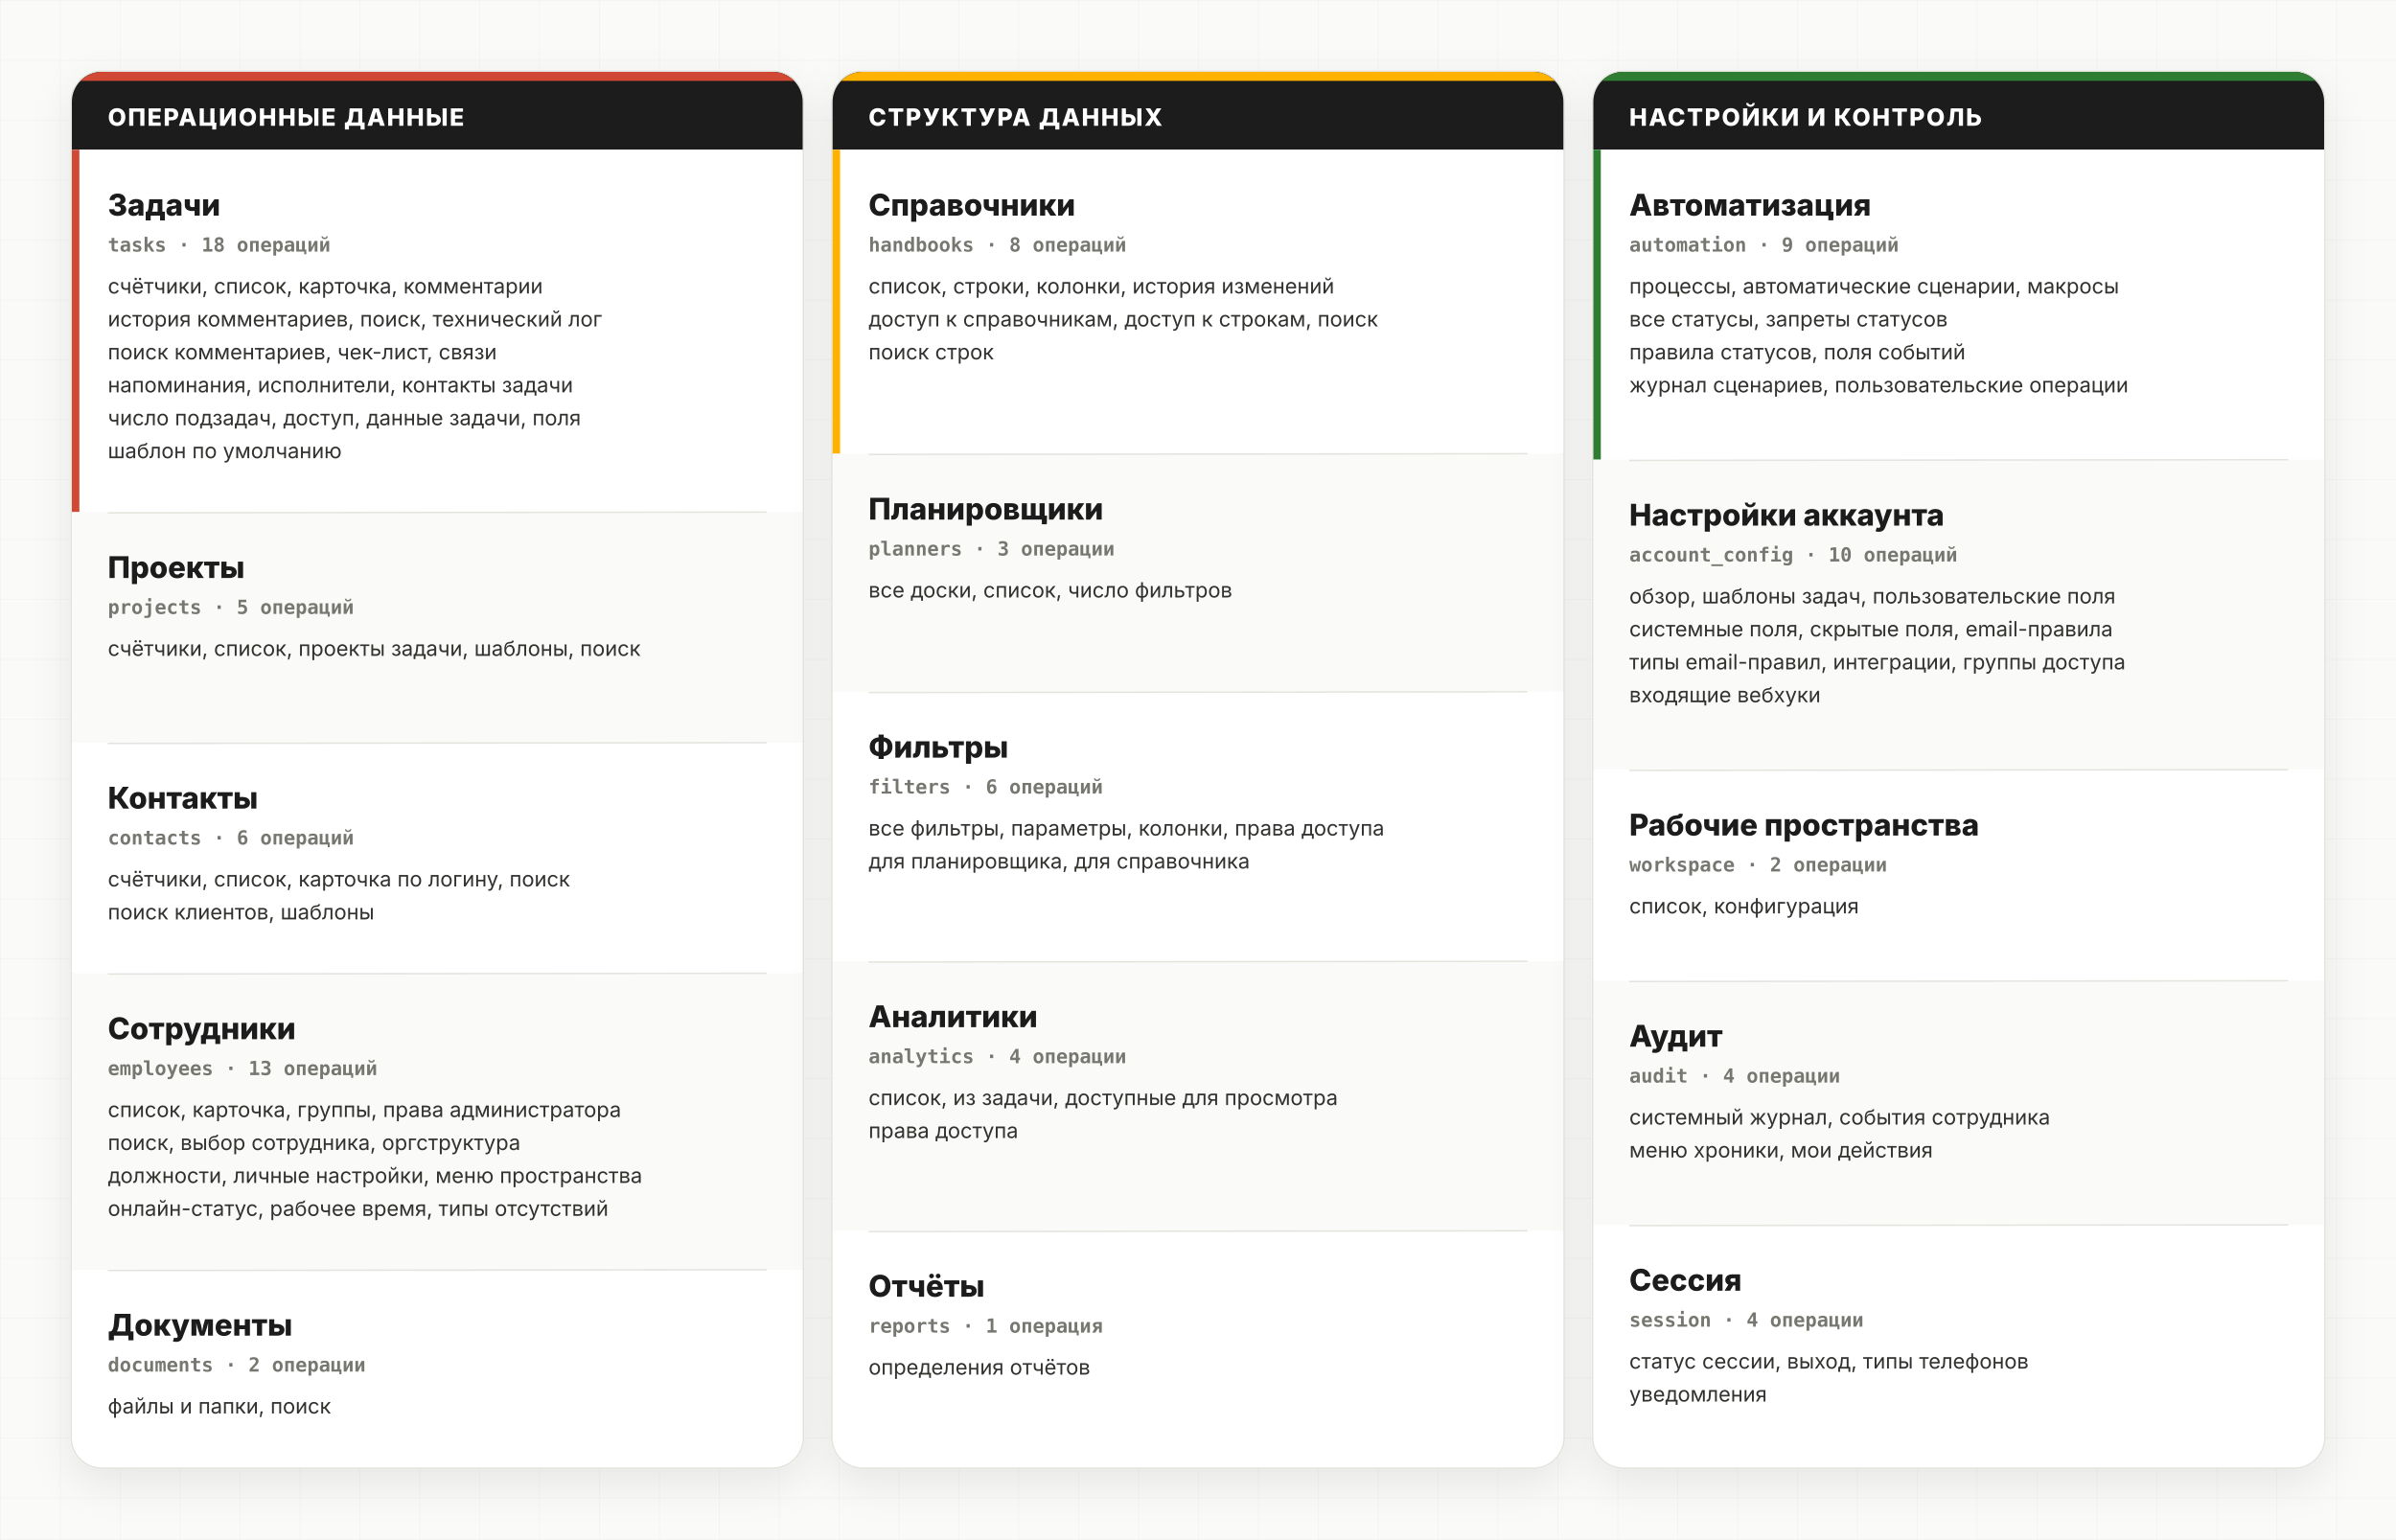
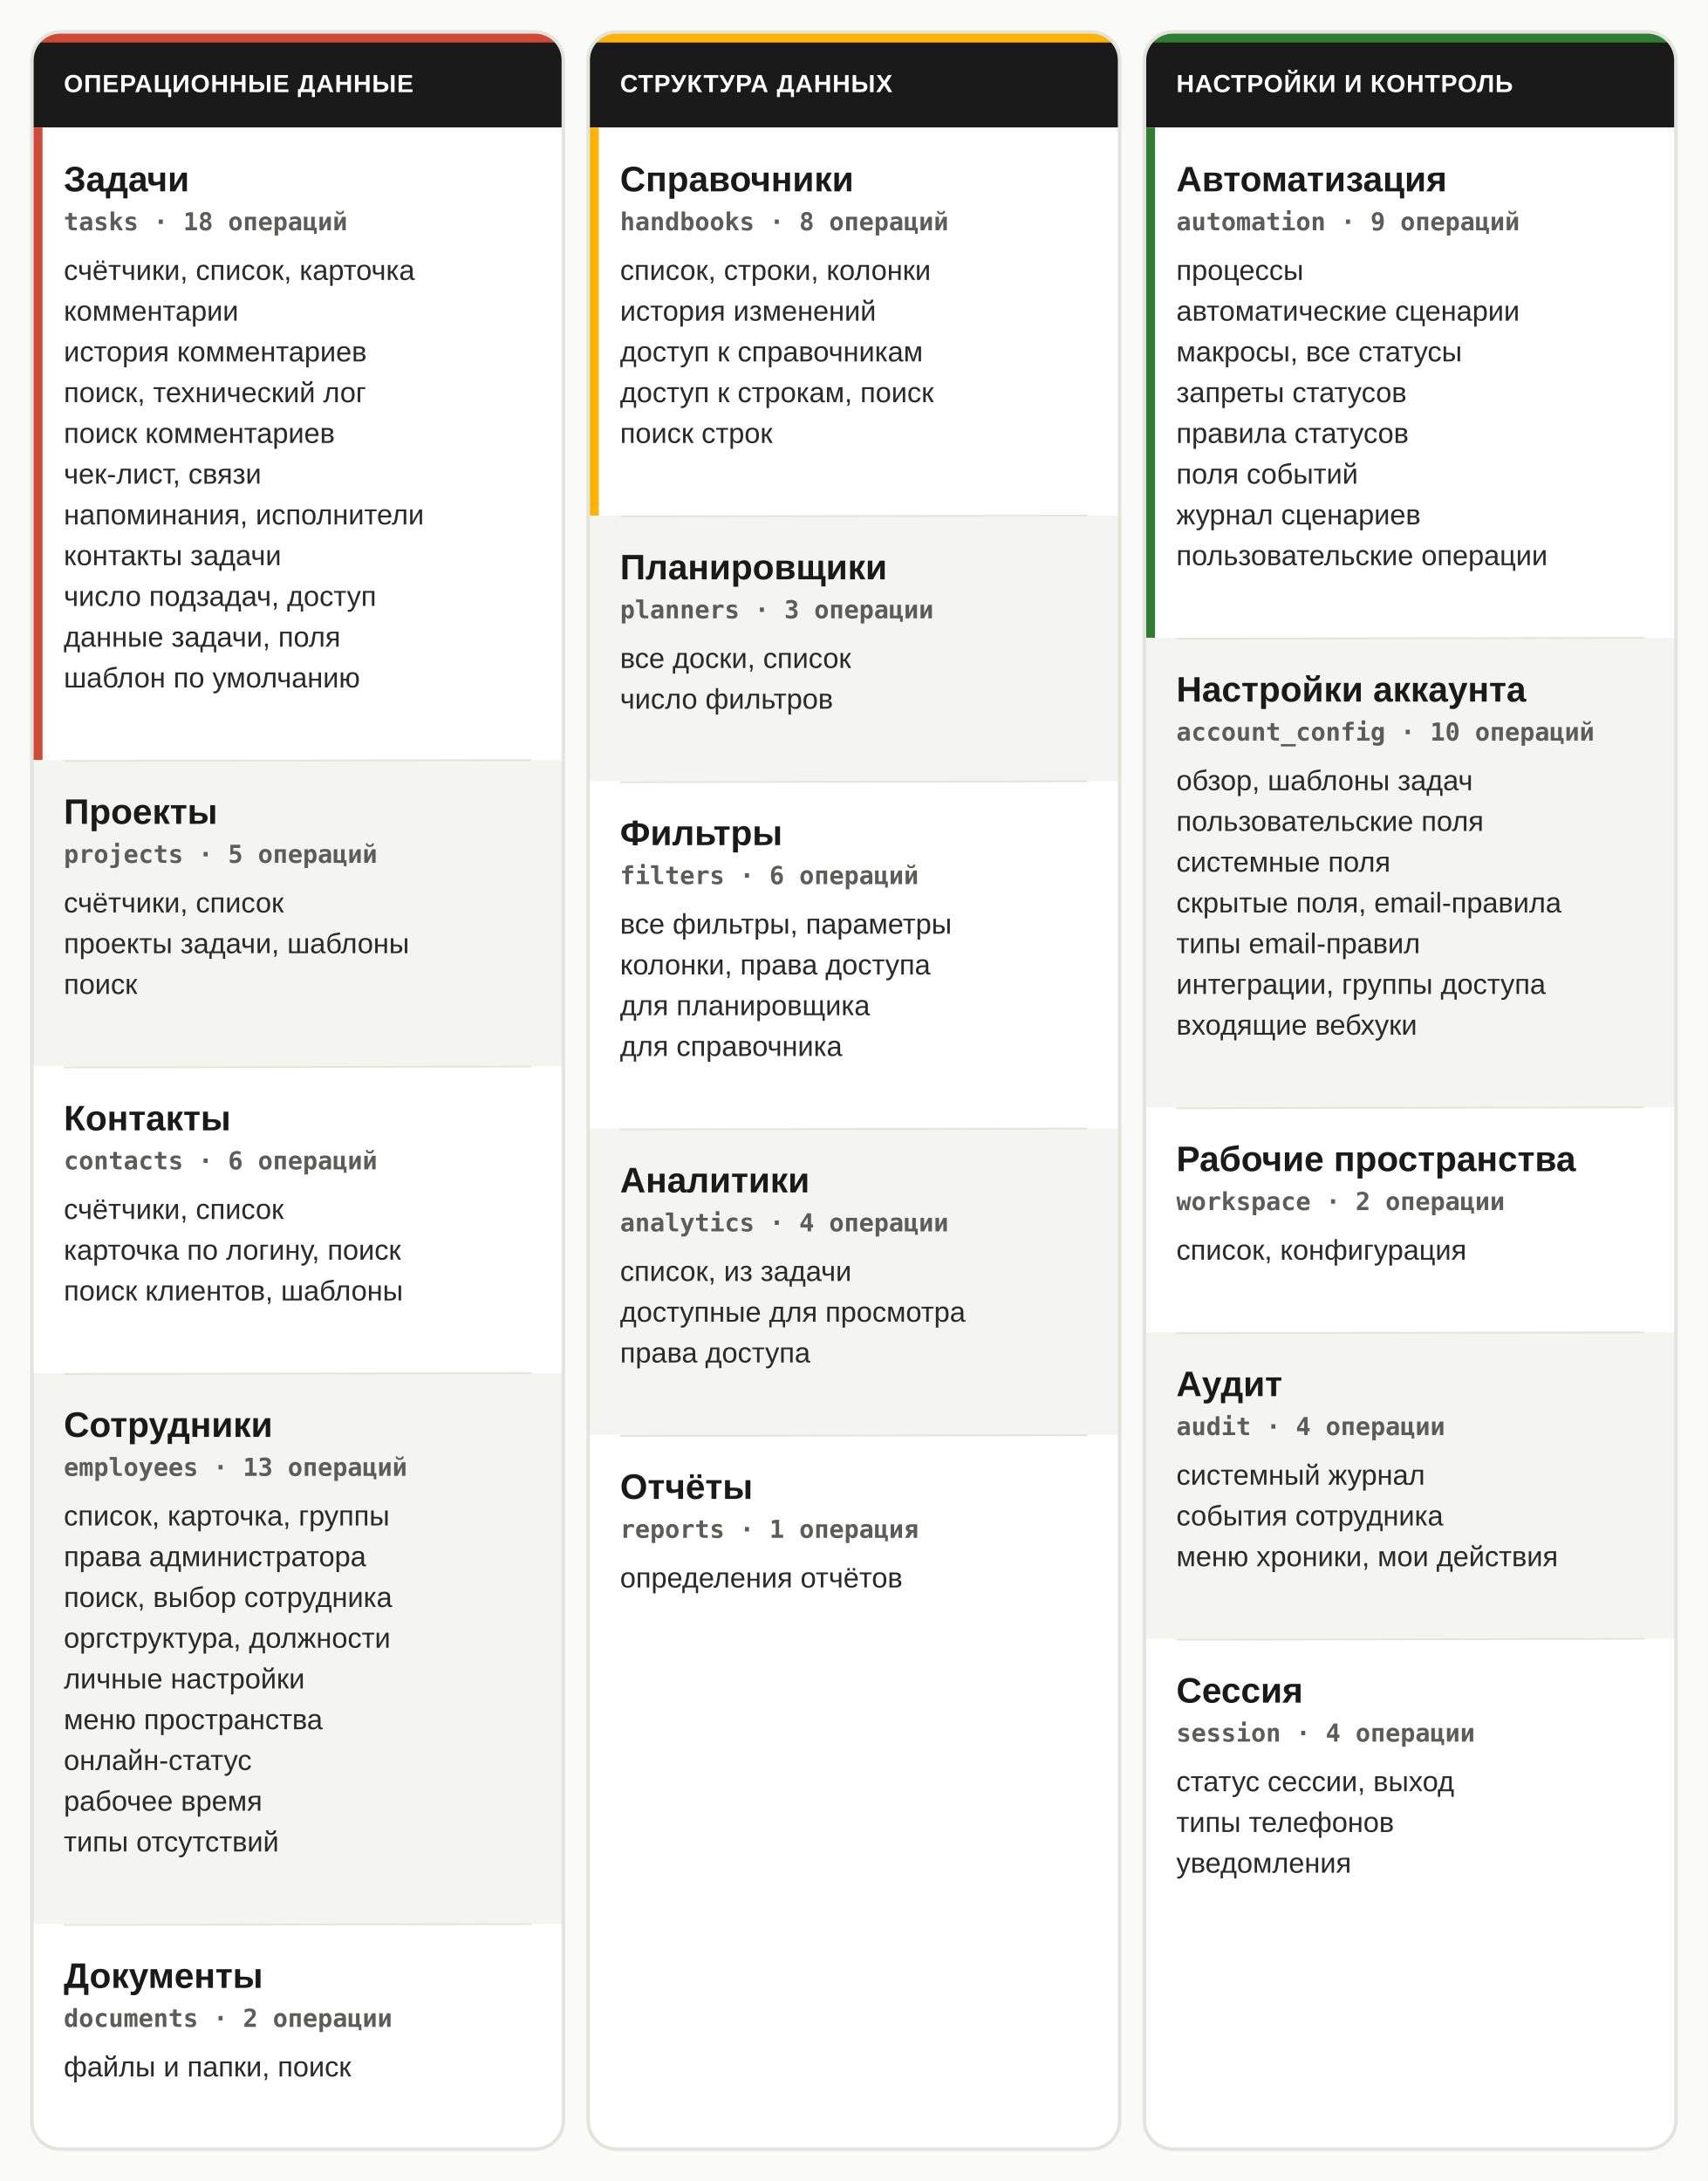
- <svg xmlns="http://www.w3.org/2000/svg" width="1600" height="1028" viewBox="0 0 1600 1028" role="img" aria-labelledby="title desc">
+ <svg xmlns="http://www.w3.org/2000/svg" width="964" height="1231" viewBox="0 0 964 1231" role="img" aria-labelledby="title desc">
  <defs>
-     <pattern id="grid" width="40" height="40" patternUnits="userSpaceOnUse">
-       <path d="M40 0H0V40" fill="none" stroke="#1A1A1A" stroke-opacity=".035" />
-     </pattern>
-     <filter id="shadow" x="-8%" y="-8%" width="116%" height="122%">
-       <feDropShadow dx="0" dy="10" stdDeviation="14" flood-color="#1A1A1A" flood-opacity=".08" />
-     </filter>
-     <clipPath id="col">
-       <rect width="488" height="932" rx="20" />
+     <clipPath id="colclip">
+       <rect width="300" height="1195" rx="16" />
    </clipPath>
    <style>
-       .group { font: 800 16px Inter, Arial, sans-serif; letter-spacing: 1px; fill: #FFFFFF; }
-       .name { font: 800 20px Inter, Arial, sans-serif; fill: #1A1A1A; }
-       .code { font: 600 13px ui-monospace, SFMono-Regular, Menlo, monospace; fill: #777771; }
-       .data { font: 400 14px Inter, Arial, sans-serif; fill: #30302E; }
+       .group { font: 800 14px Arial, Helvetica, sans-serif; letter-spacing: 0.4px; fill: #FFFFFF; }
+       .name { font: 800 20px Arial, Helvetica, sans-serif; fill: #1A1A1A; }
+       .code { font: 600 14px ui-monospace, SFMono-Regular, Menlo, Consolas, monospace; fill: #5C5C58; }
+       .data { font: 400 16px Arial, Helvetica, sans-serif; fill: #2A2A28; }
    </style>
  </defs>
-   <rect width="1600" height="1028" fill="#FAFAF8" />
-   <rect width="1600" height="1028" fill="url(#grid)" />
-   <g transform="translate(48 48)" filter="url(#shadow)">
-     <rect width="488" height="932" rx="20" fill="#FFFFFF" stroke="#E4E4DF" stroke-width="2" />
-     <g clip-path="url(#col)">
-       <rect width="488" height="52" fill="#1A1A1A" />
-       <rect width="488" height="6" fill="#D14836" />
-       <text x="24" y="36" class="group">ОПЕРАЦИОННЫЕ ДАННЫЕ</text>
-       <g transform="translate(0 52)">
-         <rect width="488" height="242" fill="#FFFFFF" />
-         <rect width="5" height="242" fill="#D14836" />
-         <text x="24" y="44" class="name">Задачи</text>
-         <text x="24" y="68" class="code">tasks · 18 операций</text>
-         <text x="24" y="96" class="data">счётчики, список, карточка, комментарии</text>
-         <text x="24" y="118" class="data">история комментариев, поиск, технический лог</text>
-         <text x="24" y="140" class="data">поиск комментариев, чек-лист, связи</text>
-         <text x="24" y="162" class="data">напоминания, исполнители, контакты задачи</text>
-         <text x="24" y="184" class="data">число подзадач, доступ, данные задачи, поля</text>
-         <text x="24" y="206" class="data">шаблон по умолчанию</text>
+   <rect width="964" height="1231" fill="#FAFAF8" />
+   <g transform="translate(18 18)">
+     <g clip-path="url(#colclip)">
+       <rect width="300" height="1195" fill="#FFFFFF" />
+       <rect width="300" height="54" fill="#1A1A1A" />
+       <rect width="300" height="6" fill="#D14836" />
+       <text x="18" y="34" class="group">ОПЕРАЦИОННЫЕ ДАННЫЕ</text>
+       <g transform="translate(0 54)">
+         <rect width="300" height="357" fill="#FFFFFF" />
+         <rect width="6" height="357" fill="#D14836" />
+         <text x="18" y="36" class="name">Задачи</text>
+         <text x="18" y="58" class="code">tasks · 18 операций</text>
+         <text x="18" y="86" class="data">счётчики, список, карточка</text>
+         <text x="18" y="109" class="data">комментарии</text>
+         <text x="18" y="132" class="data">история комментариев</text>
+         <text x="18" y="155" class="data">поиск, технический лог</text>
+         <text x="18" y="178" class="data">поиск комментариев</text>
+         <text x="18" y="201" class="data">чек-лист, связи</text>
+         <text x="18" y="224" class="data">напоминания, исполнители</text>
+         <text x="18" y="247" class="data">контакты задачи</text>
+         <text x="18" y="270" class="data">число подзадач, доступ</text>
+         <text x="18" y="293" class="data">данные задачи, поля</text>
+         <text x="18" y="316" class="data">шаблон по умолчанию</text>
      </g>
-       <g transform="translate(0 294)">
-         <rect width="488" height="154" fill="#FAFAF8" />
-         <line x1="24" x2="464" y1="0.5" stroke="#E4E4DF" stroke-width="1" />
-         <text x="24" y="44" class="name">Проекты</text>
-         <text x="24" y="68" class="code">projects · 5 операций</text>
-         <text x="24" y="96" class="data">счётчики, список, проекты задачи, шаблоны, поиск</text>
+       <g transform="translate(0 411)">
+         <rect width="300" height="173" fill="#F4F4F0" />
+         <line x1="18" x2="282" y1="0.5" stroke="#E4E4DF" stroke-width="1" />
+         <text x="18" y="36" class="name">Проекты</text>
+         <text x="18" y="58" class="code">projects · 5 операций</text>
+         <text x="18" y="86" class="data">счётчики, список</text>
+         <text x="18" y="109" class="data">проекты задачи, шаблоны</text>
+         <text x="18" y="132" class="data">поиск</text>
      </g>
-       <g transform="translate(0 448)">
-         <rect width="488" height="154" fill="#FFFFFF" />
-         <line x1="24" x2="464" y1="0.5" stroke="#E4E4DF" stroke-width="1" />
-         <text x="24" y="44" class="name">Контакты</text>
-         <text x="24" y="68" class="code">contacts · 6 операций</text>
-         <text x="24" y="96" class="data">счётчики, список, карточка по логину, поиск</text>
-         <text x="24" y="118" class="data">поиск клиентов, шаблоны</text>
+       <g transform="translate(0 584)">
+         <rect width="300" height="173" fill="#FFFFFF" />
+         <line x1="18" x2="282" y1="0.5" stroke="#E4E4DF" stroke-width="1" />
+         <text x="18" y="36" class="name">Контакты</text>
+         <text x="18" y="58" class="code">contacts · 6 операций</text>
+         <text x="18" y="86" class="data">счётчики, список</text>
+         <text x="18" y="109" class="data">карточка по логину, поиск</text>
+         <text x="18" y="132" class="data">поиск клиентов, шаблоны</text>
      </g>
-       <g transform="translate(0 602)">
-         <rect width="488" height="198" fill="#FAFAF8" />
-         <line x1="24" x2="464" y1="0.5" stroke="#E4E4DF" stroke-width="1" />
-         <text x="24" y="44" class="name">Сотрудники</text>
-         <text x="24" y="68" class="code">employees · 13 операций</text>
-         <text x="24" y="96" class="data">список, карточка, группы, права администратора</text>
-         <text x="24" y="118" class="data">поиск, выбор сотрудника, оргструктура</text>
-         <text x="24" y="140" class="data">должности, личные настройки, меню пространства</text>
-         <text x="24" y="162" class="data">онлайн-статус, рабочее время, типы отсутствий</text>
+       <g transform="translate(0 757)">
+         <rect width="300" height="311" fill="#F4F4F0" />
+         <line x1="18" x2="282" y1="0.5" stroke="#E4E4DF" stroke-width="1" />
+         <text x="18" y="36" class="name">Сотрудники</text>
+         <text x="18" y="58" class="code">employees · 13 операций</text>
+         <text x="18" y="86" class="data">список, карточка, группы</text>
+         <text x="18" y="109" class="data">права администратора</text>
+         <text x="18" y="132" class="data">поиск, выбор сотрудника</text>
+         <text x="18" y="155" class="data">оргструктура, должности</text>
+         <text x="18" y="178" class="data">личные настройки</text>
+         <text x="18" y="201" class="data">меню пространства</text>
+         <text x="18" y="224" class="data">онлайн-статус</text>
+         <text x="18" y="247" class="data">рабочее время</text>
+         <text x="18" y="270" class="data">типы отсутствий</text>
      </g>
-       <g transform="translate(0 800)">
-         <rect width="488" height="132" fill="#FFFFFF" />
-         <line x1="24" x2="464" y1="0.5" stroke="#E4E4DF" stroke-width="1" />
-         <text x="24" y="44" class="name">Документы</text>
-         <text x="24" y="68" class="code">documents · 2 операции</text>
-         <text x="24" y="96" class="data">файлы и папки, поиск</text>
+       <g transform="translate(0 1068)">
+         <rect width="300" height="127" fill="#FFFFFF" />
+         <line x1="18" x2="282" y1="0.5" stroke="#E4E4DF" stroke-width="1" />
+         <text x="18" y="36" class="name">Документы</text>
+         <text x="18" y="58" class="code">documents · 2 операции</text>
+         <text x="18" y="86" class="data">файлы и папки, поиск</text>
      </g>
    </g>
+     <rect width="300" height="1195" rx="16" fill="none" stroke="#E4E4DF" stroke-width="2" />
  </g>
-   <g transform="translate(556 48)" filter="url(#shadow)">
-     <rect width="488" height="932" rx="20" fill="#FFFFFF" stroke="#E4E4DF" stroke-width="2" />
-     <g clip-path="url(#col)">
-       <rect width="488" height="52" fill="#1A1A1A" />
-       <rect width="488" height="6" fill="#FFB200" />
-       <text x="24" y="36" class="group">СТРУКТУРА ДАННЫХ</text>
-       <g transform="translate(0 52)">
-         <rect width="488" height="203" fill="#FFFFFF" />
-         <rect width="5" height="203" fill="#FFB200" />
-         <text x="24" y="44" class="name">Справочники</text>
-         <text x="24" y="68" class="code">handbooks · 8 операций</text>
-         <text x="24" y="96" class="data">список, строки, колонки, история изменений</text>
-         <text x="24" y="118" class="data">доступ к справочникам, доступ к строкам, поиск</text>
-         <text x="24" y="140" class="data">поиск строк</text>
+   <g transform="translate(332 18)">
+     <g clip-path="url(#colclip)">
+       <rect width="300" height="1195" fill="#FFFFFF" />
+       <rect width="300" height="54" fill="#1A1A1A" />
+       <rect width="300" height="6" fill="#FFB200" />
+       <text x="18" y="34" class="group">СТРУКТУРА ДАННЫХ</text>
+       <g transform="translate(0 54)">
+         <rect width="300" height="219" fill="#FFFFFF" />
+         <rect width="6" height="219" fill="#FFB200" />
+         <text x="18" y="36" class="name">Справочники</text>
+         <text x="18" y="58" class="code">handbooks · 8 операций</text>
+         <text x="18" y="86" class="data">список, строки, колонки</text>
+         <text x="18" y="109" class="data">история изменений</text>
+         <text x="18" y="132" class="data">доступ к справочникам</text>
+         <text x="18" y="155" class="data">доступ к строкам, поиск</text>
+         <text x="18" y="178" class="data">поиск строк</text>
      </g>
-       <g transform="translate(0 255)">
-         <rect width="488" height="159" fill="#FAFAF8" />
-         <line x1="24" x2="464" y1="0.5" stroke="#E4E4DF" stroke-width="1" />
-         <text x="24" y="44" class="name">Планировщики</text>
-         <text x="24" y="68" class="code">planners · 3 операции</text>
-         <text x="24" y="96" class="data">все доски, список, число фильтров</text>
+       <g transform="translate(0 273)">
+         <rect width="300" height="150" fill="#F4F4F0" />
+         <line x1="18" x2="282" y1="0.5" stroke="#E4E4DF" stroke-width="1" />
+         <text x="18" y="36" class="name">Планировщики</text>
+         <text x="18" y="58" class="code">planners · 3 операции</text>
+         <text x="18" y="86" class="data">все доски, список</text>
+         <text x="18" y="109" class="data">число фильтров</text>
      </g>
-       <g transform="translate(0 414)">
-         <rect width="488" height="180" fill="#FFFFFF" />
-         <line x1="24" x2="464" y1="0.5" stroke="#E4E4DF" stroke-width="1" />
-         <text x="24" y="44" class="name">Фильтры</text>
-         <text x="24" y="68" class="code">filters · 6 операций</text>
-         <text x="24" y="96" class="data">все фильтры, параметры, колонки, права доступа</text>
-         <text x="24" y="118" class="data">для планировщика, для справочника</text>
+       <g transform="translate(0 423)">
+         <rect width="300" height="196" fill="#FFFFFF" />
+         <line x1="18" x2="282" y1="0.5" stroke="#E4E4DF" stroke-width="1" />
+         <text x="18" y="36" class="name">Фильтры</text>
+         <text x="18" y="58" class="code">filters · 6 операций</text>
+         <text x="18" y="86" class="data">все фильтры, параметры</text>
+         <text x="18" y="109" class="data">колонки, права доступа</text>
+         <text x="18" y="132" class="data">для планировщика</text>
+         <text x="18" y="155" class="data">для справочника</text>
      </g>
-       <g transform="translate(0 594)">
-         <rect width="488" height="180" fill="#FAFAF8" />
-         <line x1="24" x2="464" y1="0.5" stroke="#E4E4DF" stroke-width="1" />
-         <text x="24" y="44" class="name">Аналитики</text>
-         <text x="24" y="68" class="code">analytics · 4 операции</text>
-         <text x="24" y="96" class="data">список, из задачи, доступные для просмотра</text>
-         <text x="24" y="118" class="data">права доступа</text>
+       <g transform="translate(0 619)">
+         <rect width="300" height="173" fill="#F4F4F0" />
+         <line x1="18" x2="282" y1="0.5" stroke="#E4E4DF" stroke-width="1" />
+         <text x="18" y="36" class="name">Аналитики</text>
+         <text x="18" y="58" class="code">analytics · 4 операции</text>
+         <text x="18" y="86" class="data">список, из задачи</text>
+         <text x="18" y="109" class="data">доступные для просмотра</text>
+         <text x="18" y="132" class="data">права доступа</text>
      </g>
-       <g transform="translate(0 774)">
-         <rect width="488" height="158" fill="#FFFFFF" />
-         <line x1="24" x2="464" y1="0.5" stroke="#E4E4DF" stroke-width="1" />
-         <text x="24" y="44" class="name">Отчёты</text>
-         <text x="24" y="68" class="code">reports · 1 операция</text>
-         <text x="24" y="96" class="data">определения отчётов</text>
+       <g transform="translate(0 792)">
+         <rect width="300" height="403" fill="#FFFFFF" />
+         <line x1="18" x2="282" y1="0.5" stroke="#E4E4DF" stroke-width="1" />
+         <text x="18" y="36" class="name">Отчёты</text>
+         <text x="18" y="58" class="code">reports · 1 операция</text>
+         <text x="18" y="86" class="data">определения отчётов</text>
      </g>
    </g>
+     <rect width="300" height="1195" rx="16" fill="none" stroke="#E4E4DF" stroke-width="2" />
  </g>
-   <g transform="translate(1064 48)" filter="url(#shadow)">
-     <rect width="488" height="932" rx="20" fill="#FFFFFF" stroke="#E4E4DF" stroke-width="2" />
-     <g clip-path="url(#col)">
-       <rect width="488" height="52" fill="#1A1A1A" />
-       <rect width="488" height="6" fill="#2E7D32" />
-       <text x="24" y="36" class="group">НАСТРОЙКИ И КОНТРОЛЬ</text>
-       <g transform="translate(0 52)">
-         <rect width="488" height="207" fill="#FFFFFF" />
-         <rect width="5" height="207" fill="#2E7D32" />
-         <text x="24" y="44" class="name">Автоматизация</text>
-         <text x="24" y="68" class="code">automation · 9 операций</text>
-         <text x="24" y="96" class="data">процессы, автоматические сценарии, макросы</text>
-         <text x="24" y="118" class="data">все статусы, запреты статусов</text>
-         <text x="24" y="140" class="data">правила статусов, поля событий</text>
-         <text x="24" y="162" class="data">журнал сценариев, пользовательские операции</text>
+   <g transform="translate(646 18)">
+     <g clip-path="url(#colclip)">
+       <rect width="300" height="1195" fill="#FFFFFF" />
+       <rect width="300" height="54" fill="#1A1A1A" />
+       <rect width="300" height="6" fill="#2E7D32" />
+       <text x="18" y="34" class="group">НАСТРОЙКИ И КОНТРОЛЬ</text>
+       <g transform="translate(0 54)">
+         <rect width="300" height="288" fill="#FFFFFF" />
+         <rect width="6" height="288" fill="#2E7D32" />
+         <text x="18" y="36" class="name">Автоматизация</text>
+         <text x="18" y="58" class="code">automation · 9 операций</text>
+         <text x="18" y="86" class="data">процессы</text>
+         <text x="18" y="109" class="data">автоматические сценарии</text>
+         <text x="18" y="132" class="data">макросы, все статусы</text>
+         <text x="18" y="155" class="data">запреты статусов</text>
+         <text x="18" y="178" class="data">правила статусов</text>
+         <text x="18" y="201" class="data">поля событий</text>
+         <text x="18" y="224" class="data">журнал сценариев</text>
+         <text x="18" y="247" class="data">пользовательские операции</text>
      </g>
-       <g transform="translate(0 259)">
-         <rect width="488" height="207" fill="#FAFAF8" />
-         <line x1="24" x2="464" y1="0.5" stroke="#E4E4DF" stroke-width="1" />
-         <text x="24" y="44" class="name">Настройки аккаунта</text>
-         <text x="24" y="68" class="code">account_config · 10 операций</text>
-         <text x="24" y="96" class="data">обзор, шаблоны задач, пользовательские поля</text>
-         <text x="24" y="118" class="data">системные поля, скрытые поля, email-правила</text>
-         <text x="24" y="140" class="data">типы email-правил, интеграции, группы доступа</text>
-         <text x="24" y="162" class="data">входящие вебхуки</text>
-       </g>
-       <g transform="translate(0 466)">
-         <rect width="488" height="141" fill="#FFFFFF" />
-         <line x1="24" x2="464" y1="0.5" stroke="#E4E4DF" stroke-width="1" />
-         <text x="24" y="44" class="name">Рабочие пространства</text>
-         <text x="24" y="68" class="code">workspace · 2 операции</text>
-         <text x="24" y="96" class="data">список, конфигурация</text>
+       <g transform="translate(0 342)">
+         <rect width="300" height="265" fill="#F4F4F0" />
+         <line x1="18" x2="282" y1="0.5" stroke="#E4E4DF" stroke-width="1" />
+         <text x="18" y="36" class="name">Настройки аккаунта</text>
+         <text x="18" y="58" class="code">account_config · 10 операций</text>
+         <text x="18" y="86" class="data">обзор, шаблоны задач</text>
+         <text x="18" y="109" class="data">пользовательские поля</text>
+         <text x="18" y="132" class="data">системные поля</text>
+         <text x="18" y="155" class="data">скрытые поля, email-правила</text>
+         <text x="18" y="178" class="data">типы email-правил</text>
+         <text x="18" y="201" class="data">интеграции, группы доступа</text>
+         <text x="18" y="224" class="data">входящие вебхуки</text>
      </g>
      <g transform="translate(0 607)">
-         <rect width="488" height="163" fill="#FAFAF8" />
-         <line x1="24" x2="464" y1="0.5" stroke="#E4E4DF" stroke-width="1" />
-         <text x="24" y="44" class="name">Аудит</text>
-         <text x="24" y="68" class="code">audit · 4 операции</text>
-         <text x="24" y="96" class="data">системный журнал, события сотрудника</text>
-         <text x="24" y="118" class="data">меню хроники, мои действия</text>
+         <rect width="300" height="127" fill="#FFFFFF" />
+         <line x1="18" x2="282" y1="0.5" stroke="#E4E4DF" stroke-width="1" />
+         <text x="18" y="36" class="name">Рабочие пространства</text>
+         <text x="18" y="58" class="code">workspace · 2 операции</text>
+         <text x="18" y="86" class="data">список, конфигурация</text>
      </g>
-       <g transform="translate(0 770)">
-         <rect width="488" height="162" fill="#FFFFFF" />
-         <line x1="24" x2="464" y1="0.5" stroke="#E4E4DF" stroke-width="1" />
-         <text x="24" y="44" class="name">Сессия</text>
-         <text x="24" y="68" class="code">session · 4 операции</text>
-         <text x="24" y="96" class="data">статус сессии, выход, типы телефонов</text>
-         <text x="24" y="118" class="data">уведомления</text>
+       <g transform="translate(0 734)">
+         <rect width="300" height="173" fill="#F4F4F0" />
+         <line x1="18" x2="282" y1="0.5" stroke="#E4E4DF" stroke-width="1" />
+         <text x="18" y="36" class="name">Аудит</text>
+         <text x="18" y="58" class="code">audit · 4 операции</text>
+         <text x="18" y="86" class="data">системный журнал</text>
+         <text x="18" y="109" class="data">события сотрудника</text>
+         <text x="18" y="132" class="data">меню хроники, мои действия</text>
+       </g>
+       <g transform="translate(0 907)">
+         <rect width="300" height="288" fill="#FFFFFF" />
+         <line x1="18" x2="282" y1="0.5" stroke="#E4E4DF" stroke-width="1" />
+         <text x="18" y="36" class="name">Сессия</text>
+         <text x="18" y="58" class="code">session · 4 операции</text>
+         <text x="18" y="86" class="data">статус сессии, выход</text>
+         <text x="18" y="109" class="data">типы телефонов</text>
+         <text x="18" y="132" class="data">уведомления</text>
      </g>
    </g>
+     <rect width="300" height="1195" rx="16" fill="none" stroke="#E4E4DF" stroke-width="2" />
  </g>
</svg>
